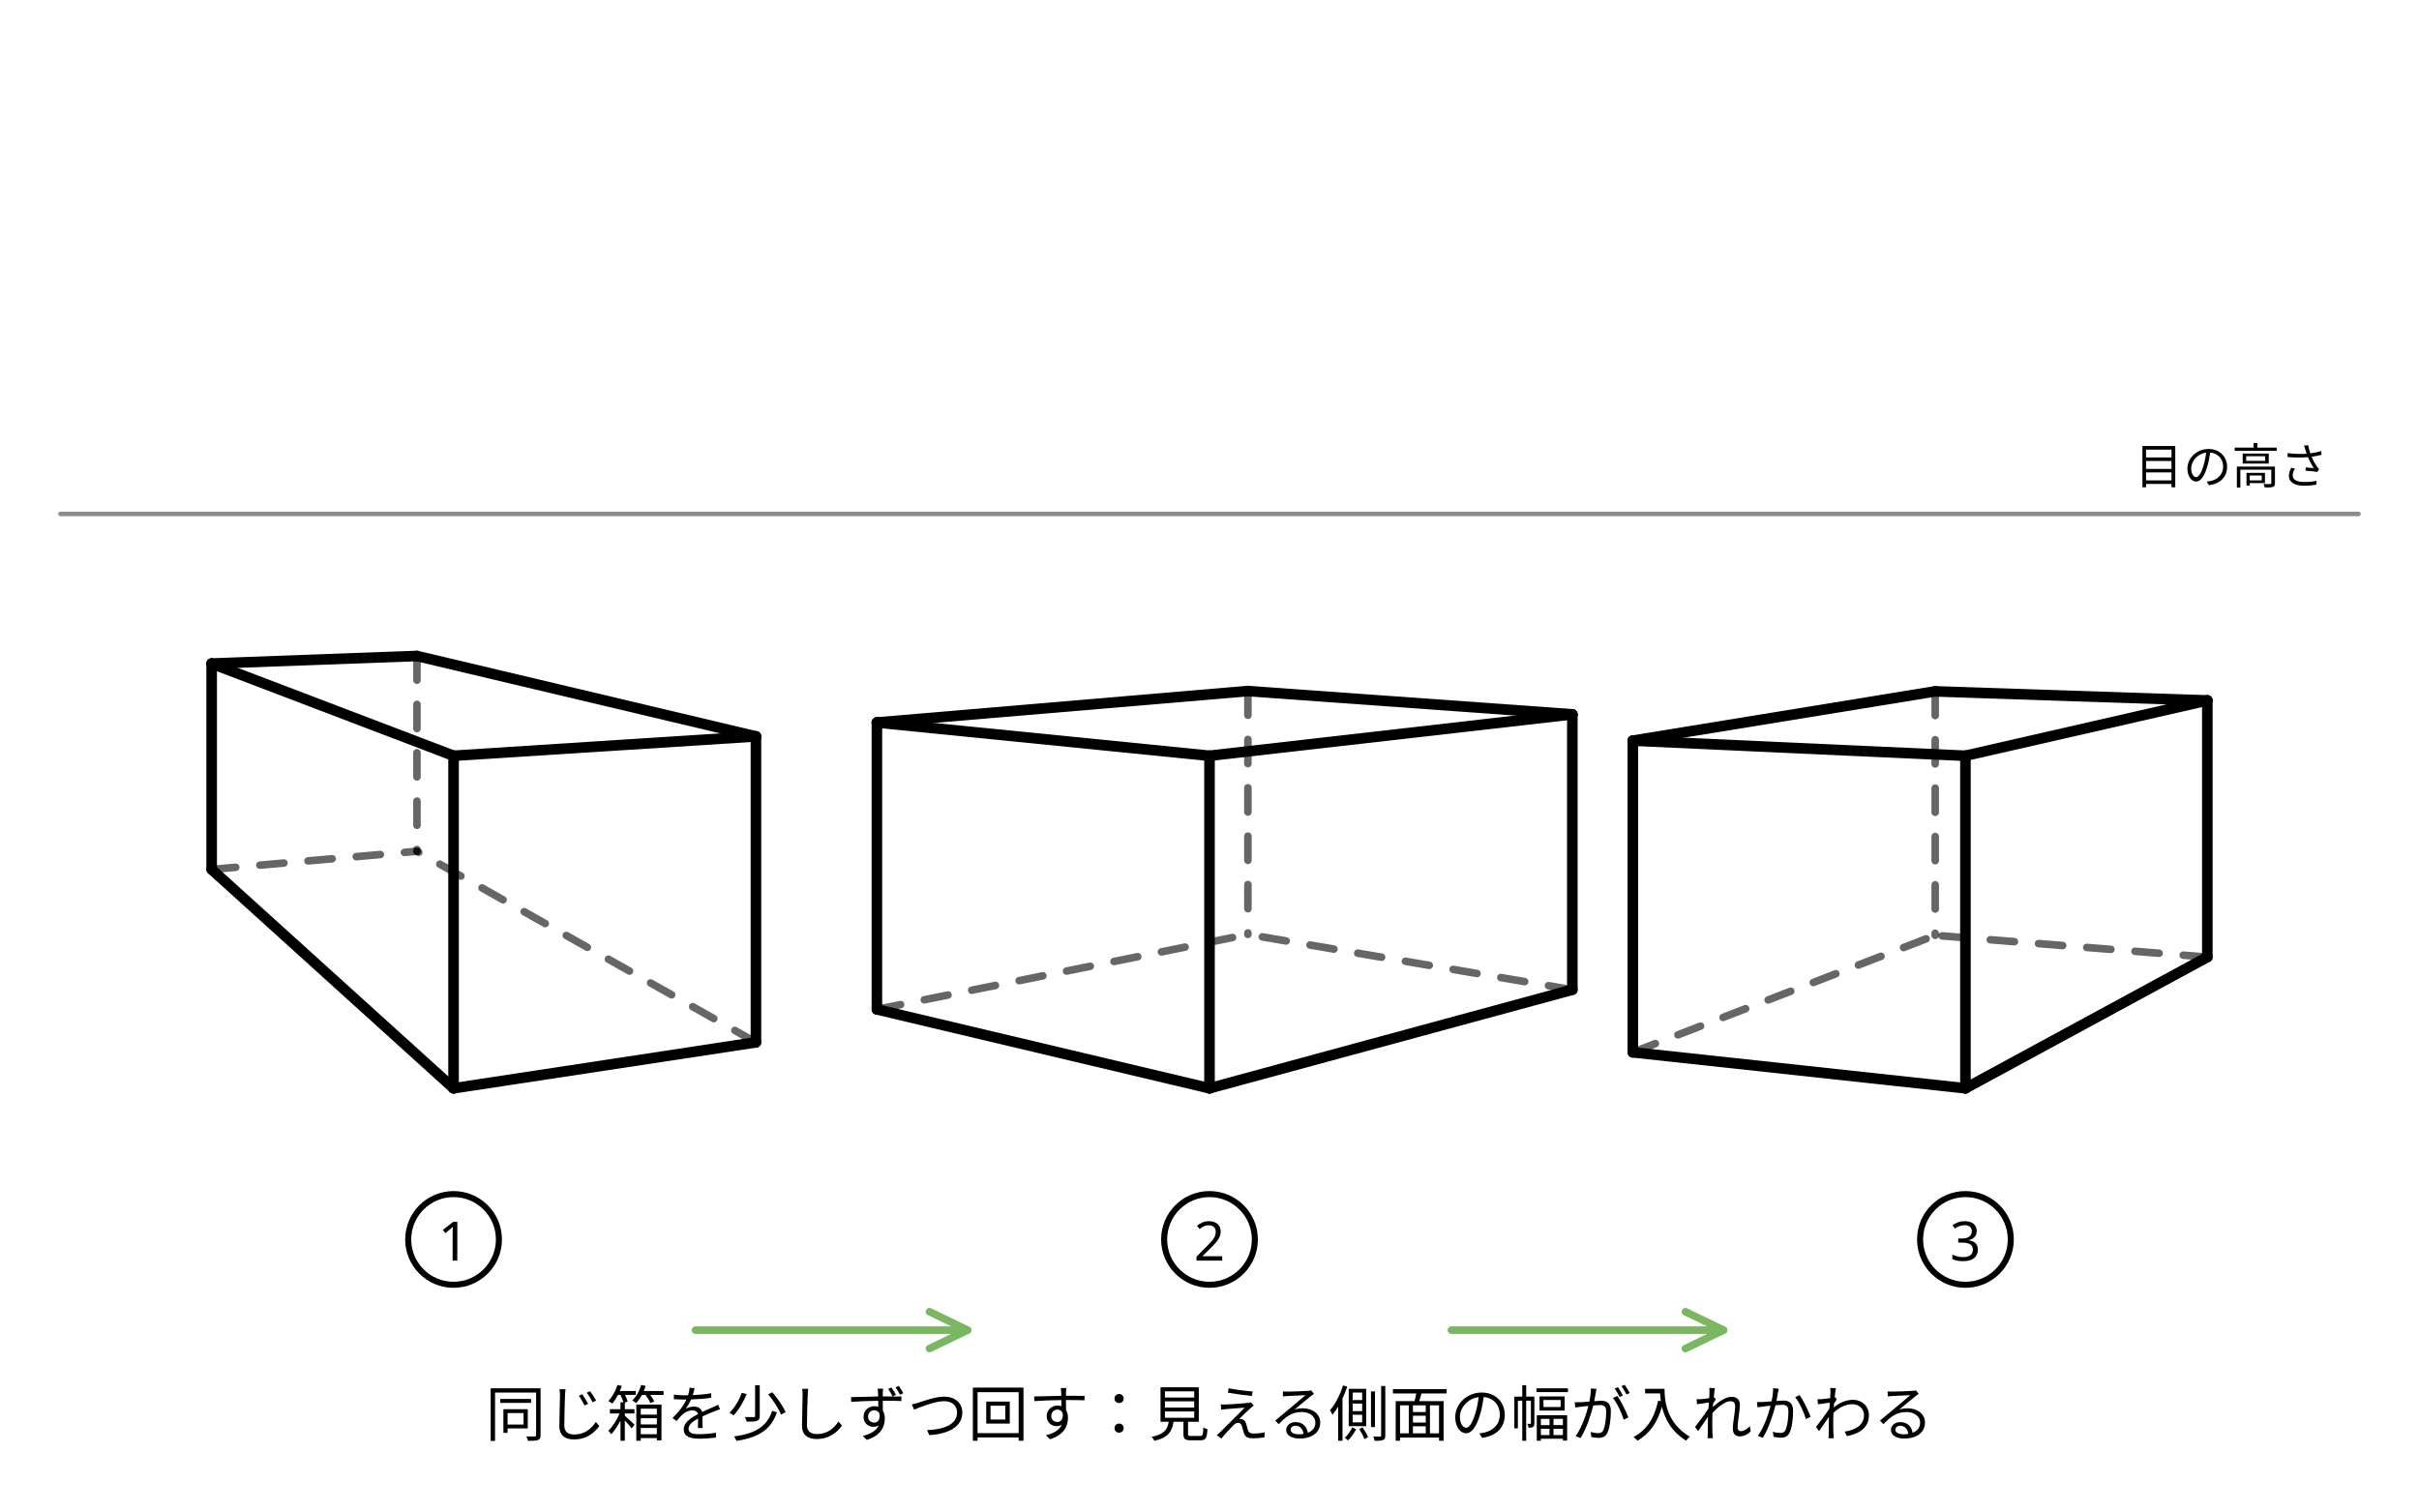
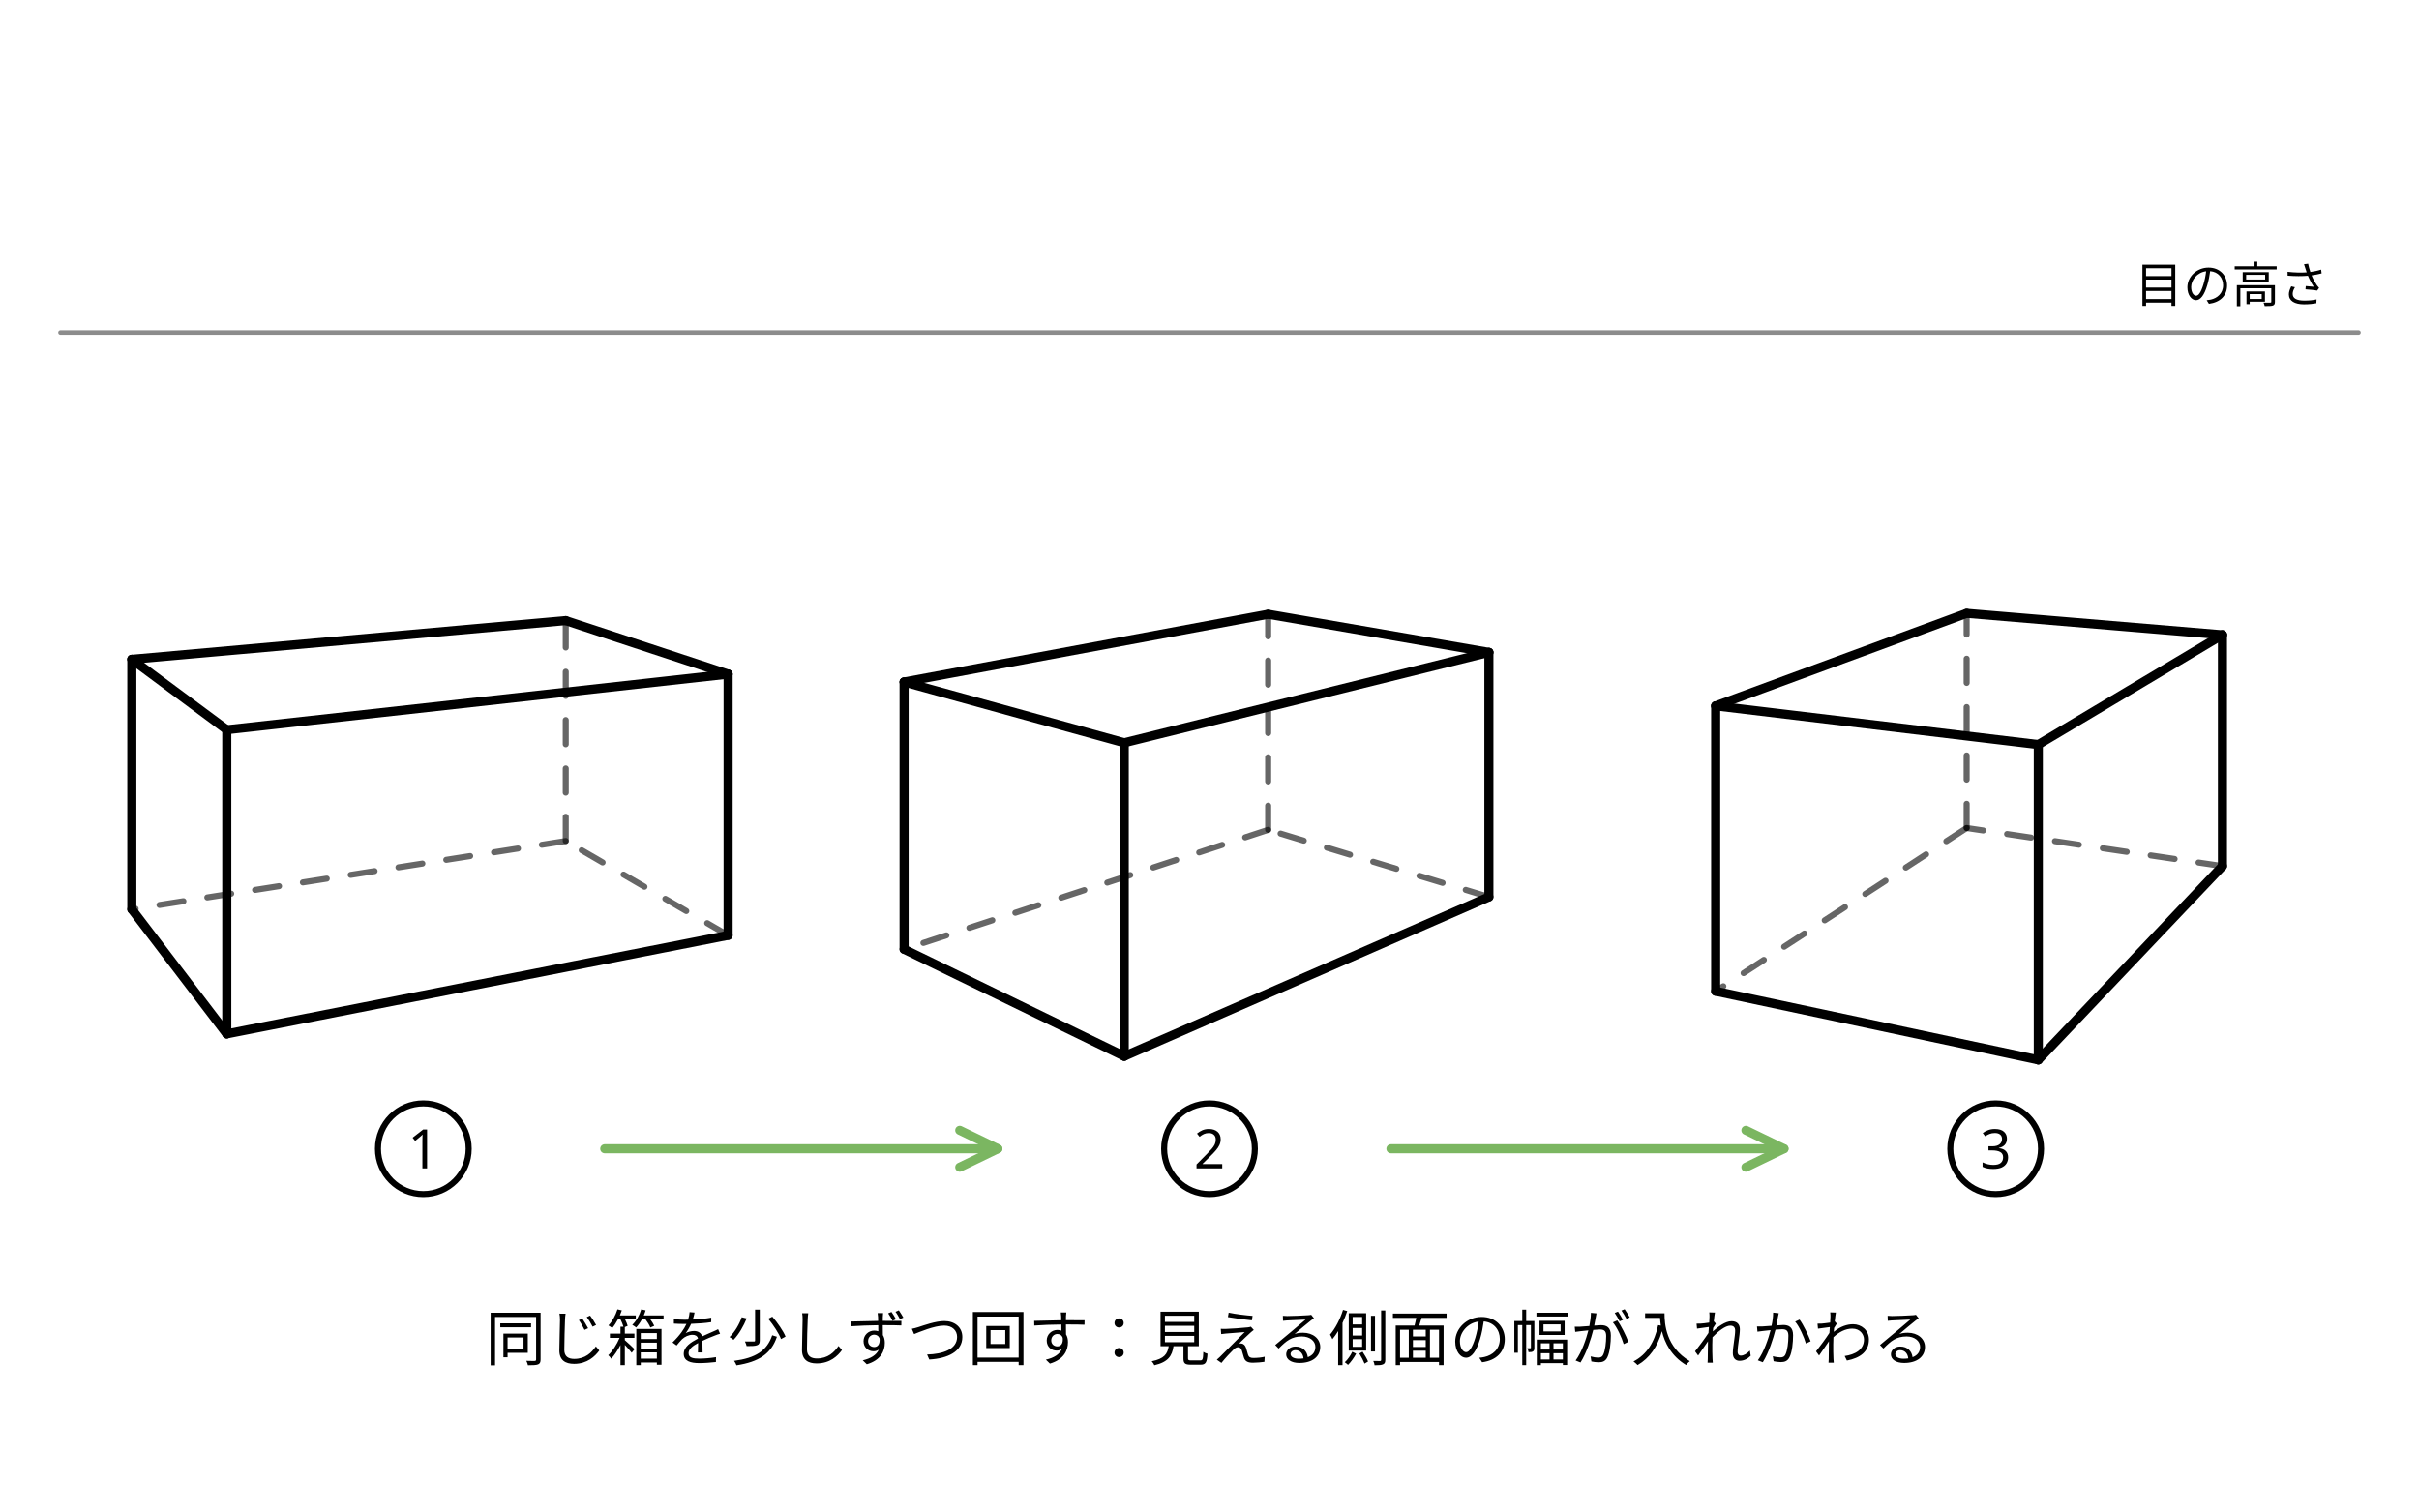
<svg xmlns="http://www.w3.org/2000/svg" viewBox="0 0 800 500" fill="none" stroke="currentColor" stroke-width="2.5" stroke-linecap="round" stroke-linejoin="round" font-family="Zen Kaku Gothic New, sans-serif">
-   <line x1="20" y1="170" x2="780" y2="170" stroke-width="1.5" opacity="0.45" />
-   <text x="770" y="160" font-size="16" fill="currentColor" stroke="none" text-anchor="end">目の高さ</text>
-   <line x1="150" y1="250" x2="150" y2="360" stroke-width="3.5" />
-   <line x1="70" y1="219.5" x2="70" y2="287.6" stroke-width="3.5" />
-   <line x1="250" y1="243.6" x2="250" y2="344.8" stroke-width="3.5" />
-   <line x1="150" y1="250" x2="70" y2="219.5" stroke-width="3.5" />
-   <line x1="150" y1="250" x2="250" y2="243.6" stroke-width="3.5" />
-   <line x1="150" y1="360" x2="70" y2="287.6" stroke-width="3.5" />
-   <line x1="150" y1="360" x2="250" y2="344.8" stroke-width="3.5" />
-   <line x1="70" y1="219.5" x2="137.9" y2="217" stroke-width="3.5" />
-   <line x1="250" y1="243.6" x2="137.9" y2="217" stroke-width="3.5" />
-   <line x1="137.9" y1="217" x2="137.9" y2="281.6" stroke-dasharray="8 8" opacity="0.6" />
-   <line x1="70" y1="287.6" x2="137.9" y2="281.6" stroke-dasharray="8 8" opacity="0.6" />
-   <line x1="250" y1="344.8" x2="137.9" y2="281.6" stroke-dasharray="8 8" opacity="0.6" />
-   <circle cx="150" cy="410" r="15" stroke="currentColor" stroke-width="2" />
-   <text x="150" y="417" font-size="18" fill="currentColor" stroke="none" text-anchor="middle">1</text>
-   <line x1="400" y1="250" x2="400" y2="360" stroke-width="3.5" />
-   <line x1="290" y1="239" x2="290" y2="333.9" stroke-width="3.5" />
-   <line x1="520" y1="236.3" x2="520" y2="327.4" stroke-width="3.5" />
-   <line x1="400" y1="250" x2="290" y2="239" stroke-width="3.5" />
-   <line x1="400" y1="250" x2="520" y2="236.3" stroke-width="3.5" />
-   <line x1="400" y1="360" x2="290" y2="333.9" stroke-width="3.5" />
-   <line x1="400" y1="360" x2="520" y2="327.4" stroke-width="3.5" />
-   <line x1="290" y1="239" x2="412.7" y2="228.6" stroke-width="3.5" />
-   <line x1="520" y1="236.3" x2="412.7" y2="228.6" stroke-width="3.5" />
-   <line x1="412.7" y1="228.6" x2="412.7" y2="309.1" stroke-dasharray="8 8" opacity="0.6" />
-   <line x1="290" y1="333.9" x2="412.7" y2="309.1" stroke-dasharray="8 8" opacity="0.6" />
-   <line x1="520" y1="327.4" x2="412.7" y2="309.1" stroke-dasharray="8 8" opacity="0.6" />
-   <circle cx="400" cy="410" r="15" stroke="currentColor" stroke-width="2" />
-   <text x="400" y="417" font-size="18" fill="currentColor" stroke="none" text-anchor="middle">2</text>
-   <line x1="650" y1="250" x2="650" y2="360" stroke-width="3.5" />
-   <line x1="540" y1="245" x2="540" y2="348.1" stroke-width="3.5" />
-   <line x1="730" y1="231.7" x2="730" y2="316.6" stroke-width="3.5" />
-   <line x1="650" y1="250" x2="540" y2="245" stroke-width="3.5" />
-   <line x1="650" y1="250" x2="730" y2="231.7" stroke-width="3.5" />
-   <line x1="650" y1="360" x2="540" y2="348.1" stroke-width="3.5" />
-   <line x1="650" y1="360" x2="730" y2="316.6" stroke-width="3.5" />
-   <line x1="540" y1="245" x2="640" y2="228.7" stroke-width="3.5" />
-   <line x1="730" y1="231.7" x2="640" y2="228.7" stroke-width="3.5" />
-   <line x1="640" y1="228.7" x2="640" y2="309.4" stroke-dasharray="8 8" opacity="0.6" />
-   <line x1="540" y1="348.1" x2="640" y2="309.4" stroke-dasharray="8 8" opacity="0.6" />
-   <line x1="730" y1="316.6" x2="640" y2="309.4" stroke-dasharray="8 8" opacity="0.6" />
-   <circle cx="650" cy="410" r="15" stroke="currentColor" stroke-width="2" />
-   <text x="650" y="417" font-size="18" fill="currentColor" stroke="none" text-anchor="middle">3</text>
-   <line x1="230" y1="440" x2="320" y2="440" stroke="#7BB661" />
-   <path d="M307.4,446.1 L320,440 L307.4,433.9" stroke="#7BB661" />
-   <line x1="480" y1="440" x2="570" y2="440" stroke="#7BB661" />
-   <path d="M557.4,446.1 L570,440 L557.4,433.9" stroke="#7BB661" />
-   <text x="400" y="475" font-size="20" fill="currentColor" stroke="none" text-anchor="middle">同じ箱を少しずつ回す：見える側面の幅が入れかわる</text>
+   <line x1="20" y1="110" x2="780" y2="110" stroke-width="1.5" opacity="0.45" />
+   <text x="770" y="100" font-size="16" fill="currentColor" stroke="none" text-anchor="end">目の高さ</text>
+   <line x1="75" y1="241.4" x2="240.8" y2="223" stroke-width="3" />
+   <line x1="240.8" y1="223" x2="187.1" y2="205.3" stroke-width="3" />
+   <line x1="187.1" y1="205.3" x2="43.6" y2="218.1" stroke-width="3" />
+   <line x1="43.6" y1="218.1" x2="75" y2="241.4" stroke-width="3" />
+   <line x1="75" y1="342" x2="240.8" y2="309.4" stroke-width="3" />
+   <line x1="240.8" y1="309.4" x2="187.1" y2="278.2" stroke-dasharray="8 8" opacity="0.6" stroke-width="2" />
+   <line x1="187.1" y1="278.2" x2="43.6" y2="300.8" stroke-dasharray="8 8" opacity="0.6" stroke-width="2" />
+   <line x1="43.6" y1="300.8" x2="75" y2="342" stroke-width="3" />
+   <line x1="187.1" y1="278.2" x2="187.1" y2="205.3" stroke-dasharray="8 8" opacity="0.6" stroke-width="2" />
+   <line x1="240.8" y1="223" x2="240.8" y2="309.4" stroke-width="3" />
+   <line x1="43.6" y1="300.8" x2="43.6" y2="218.1" stroke-width="3" />
+   <line x1="75" y1="241.4" x2="75" y2="342" stroke-width="3" />
+   <line x1="371.8" y1="245.7" x2="492.4" y2="215.8" stroke-width="3" />
+   <line x1="492.4" y1="215.8" x2="419.4" y2="203.2" stroke-width="3" />
+   <line x1="419.4" y1="203.2" x2="299" y2="225.6" stroke-width="3" />
+   <line x1="299" y1="225.6" x2="371.8" y2="245.7" stroke-width="3" />
+   <line x1="371.8" y1="349.4" x2="492.4" y2="296.7" stroke-width="3" />
+   <line x1="492.4" y1="296.7" x2="419.4" y2="274.5" stroke-dasharray="8 8" opacity="0.6" stroke-width="2" />
+   <line x1="419.4" y1="274.5" x2="299" y2="314" stroke-dasharray="8 8" opacity="0.6" stroke-width="2" />
+   <line x1="299" y1="314" x2="371.8" y2="349.4" stroke-width="3" />
+   <line x1="419.4" y1="274.5" x2="419.4" y2="203.2" stroke-dasharray="8 8" opacity="0.6" stroke-width="2" />
+   <line x1="492.4" y1="215.8" x2="492.4" y2="296.7" stroke-width="3" />
+   <line x1="299" y1="314" x2="299" y2="225.6" stroke-width="3" />
+   <line x1="371.8" y1="245.7" x2="371.8" y2="349.4" stroke-width="3" />
+   <line x1="674.1" y1="246.3" x2="735" y2="210" stroke-width="3" />
+   <line x1="735" y1="210" x2="650.4" y2="202.9" stroke-width="3" />
+   <line x1="650.4" y1="202.9" x2="567.4" y2="233.5" stroke-width="3" />
+   <line x1="567.4" y1="233.5" x2="674.1" y2="246.3" stroke-width="3" />
+   <line x1="674.1" y1="350.6" x2="735" y2="286.5" stroke-width="3" />
+   <line x1="735" y1="286.5" x2="650.4" y2="273.9" stroke-dasharray="8 8" opacity="0.6" stroke-width="2" />
+   <line x1="650.4" y1="273.9" x2="567.4" y2="327.9" stroke-dasharray="8 8" opacity="0.6" stroke-width="2" />
+   <line x1="567.4" y1="327.9" x2="674.1" y2="350.6" stroke-width="3" />
+   <line x1="650.4" y1="273.9" x2="650.4" y2="202.9" stroke-dasharray="8 8" opacity="0.6" stroke-width="2" />
+   <line x1="735" y1="210" x2="735" y2="286.5" stroke-width="3" />
+   <line x1="567.4" y1="327.9" x2="567.4" y2="233.5" stroke-width="3" />
+   <line x1="674.1" y1="246.3" x2="674.1" y2="350.6" stroke-width="3" />
+   <circle cx="140" cy="380" r="15" stroke="currentColor" stroke-width="2" />
+   <text x="140" y="386.5" font-size="18" fill="currentColor" stroke="none" text-anchor="middle">1</text>
+   <circle cx="400" cy="380" r="15" stroke="currentColor" stroke-width="2" />
+   <text x="400" y="386.5" font-size="18" fill="currentColor" stroke="none" text-anchor="middle">2</text>
+   <circle cx="660" cy="380" r="15" stroke="currentColor" stroke-width="2" />
+   <text x="660" y="386.5" font-size="18" fill="currentColor" stroke="none" text-anchor="middle">3</text>
+   <line x1="200" y1="380" x2="330" y2="380" stroke="#7BB661" stroke-width="3" />
+   <path d="M317.4,386.1 L330,380 L317.4,373.9" stroke="#7BB661" stroke-width="3" />
+   <line x1="460" y1="380" x2="590" y2="380" stroke="#7BB661" stroke-width="3" />
+   <path d="M577.4,386.1 L590,380 L577.4,373.9" stroke="#7BB661" stroke-width="3" />
+   <text x="400" y="450" font-size="20" fill="currentColor" stroke="none" text-anchor="middle">同じ箱を少しずつ回す：見える側面の幅が入れかわる</text>
</svg>
